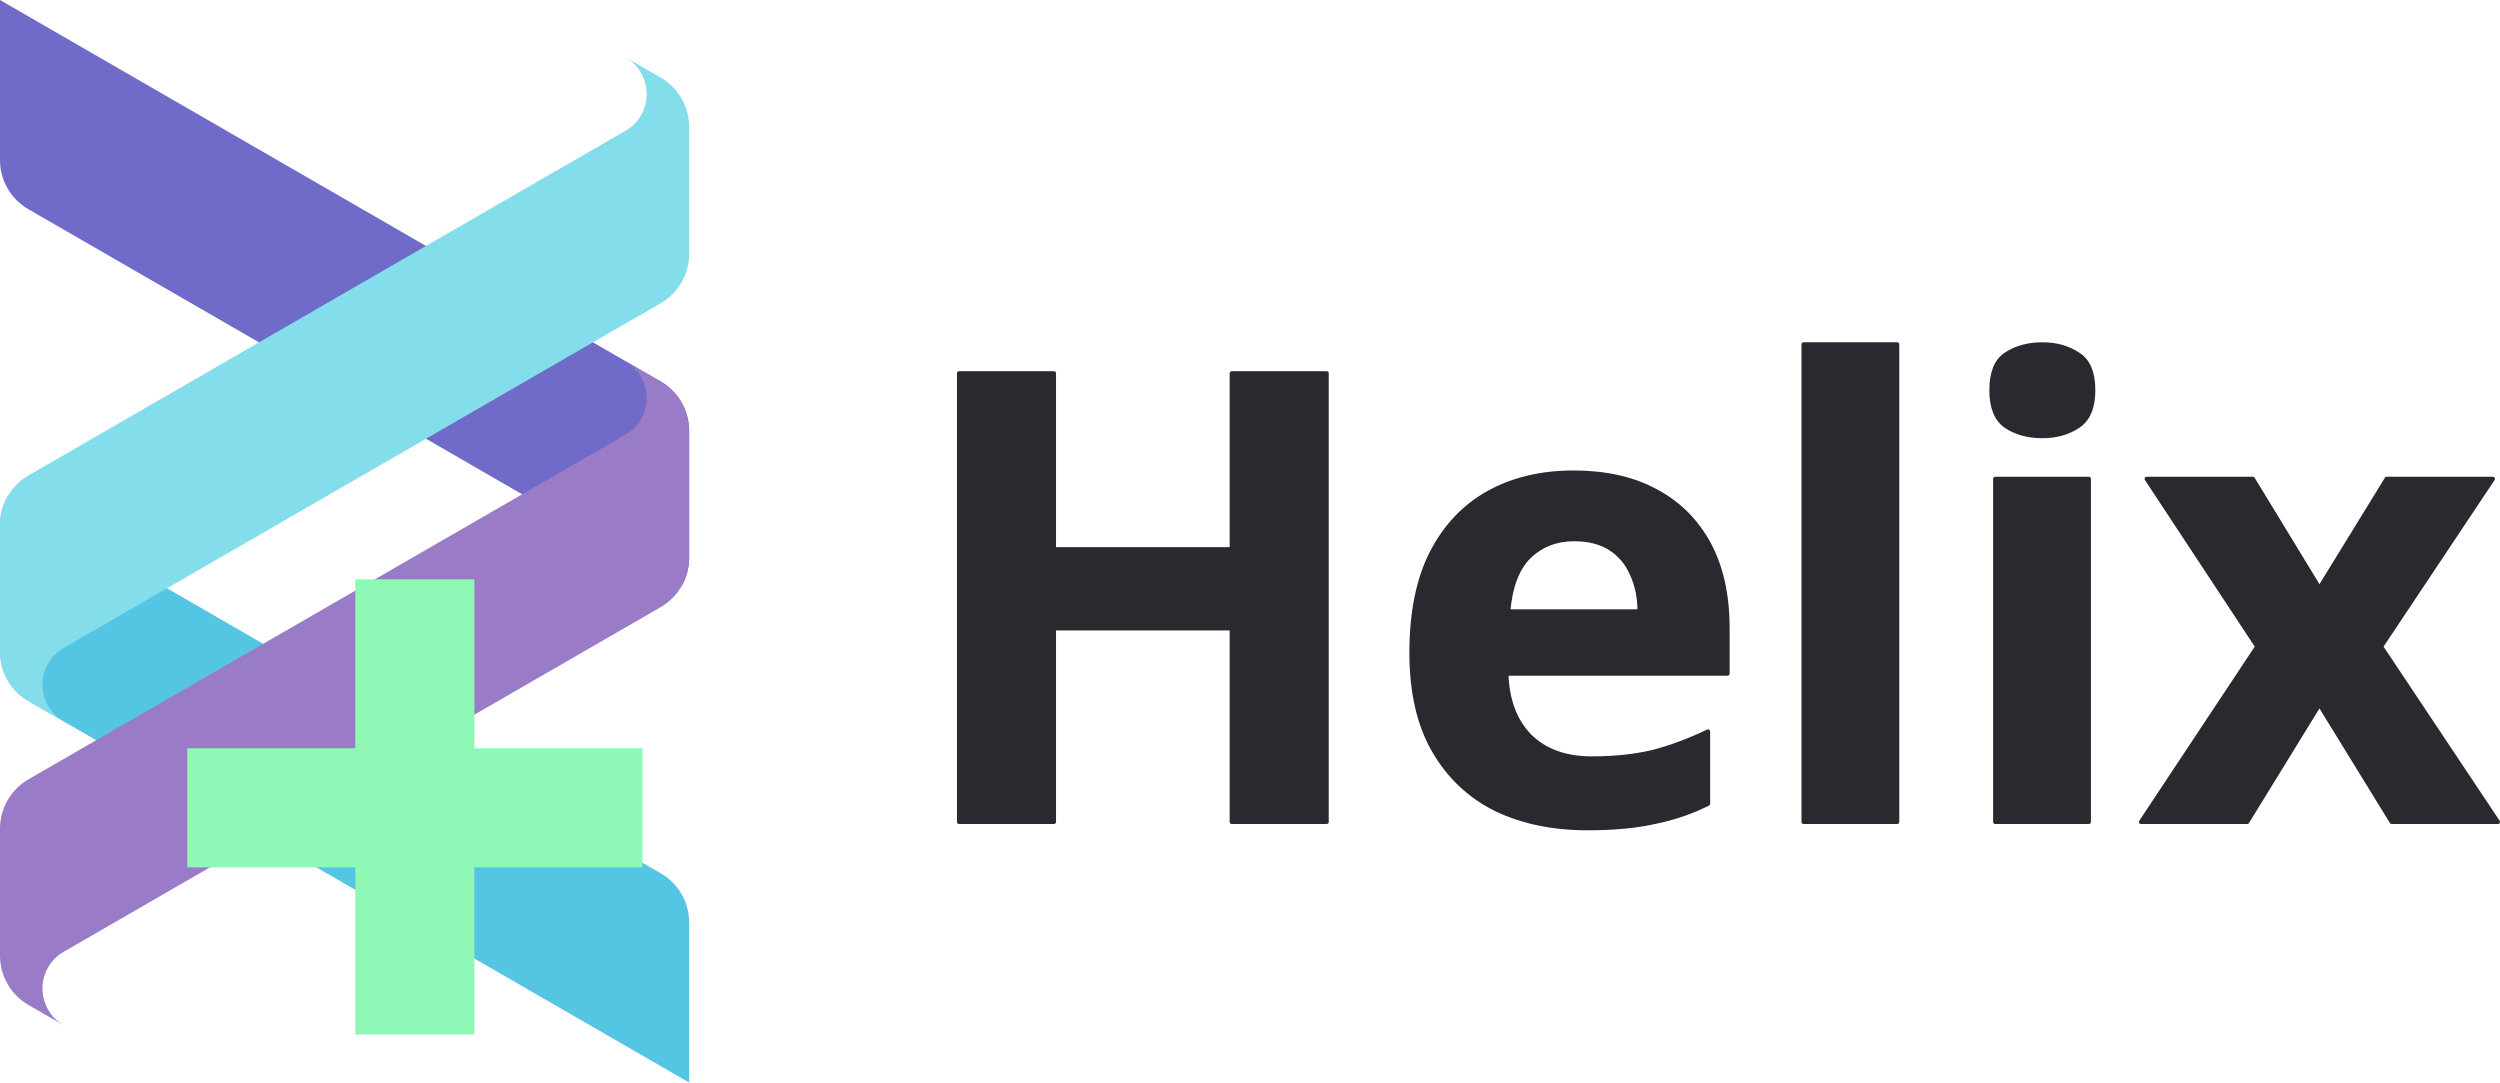
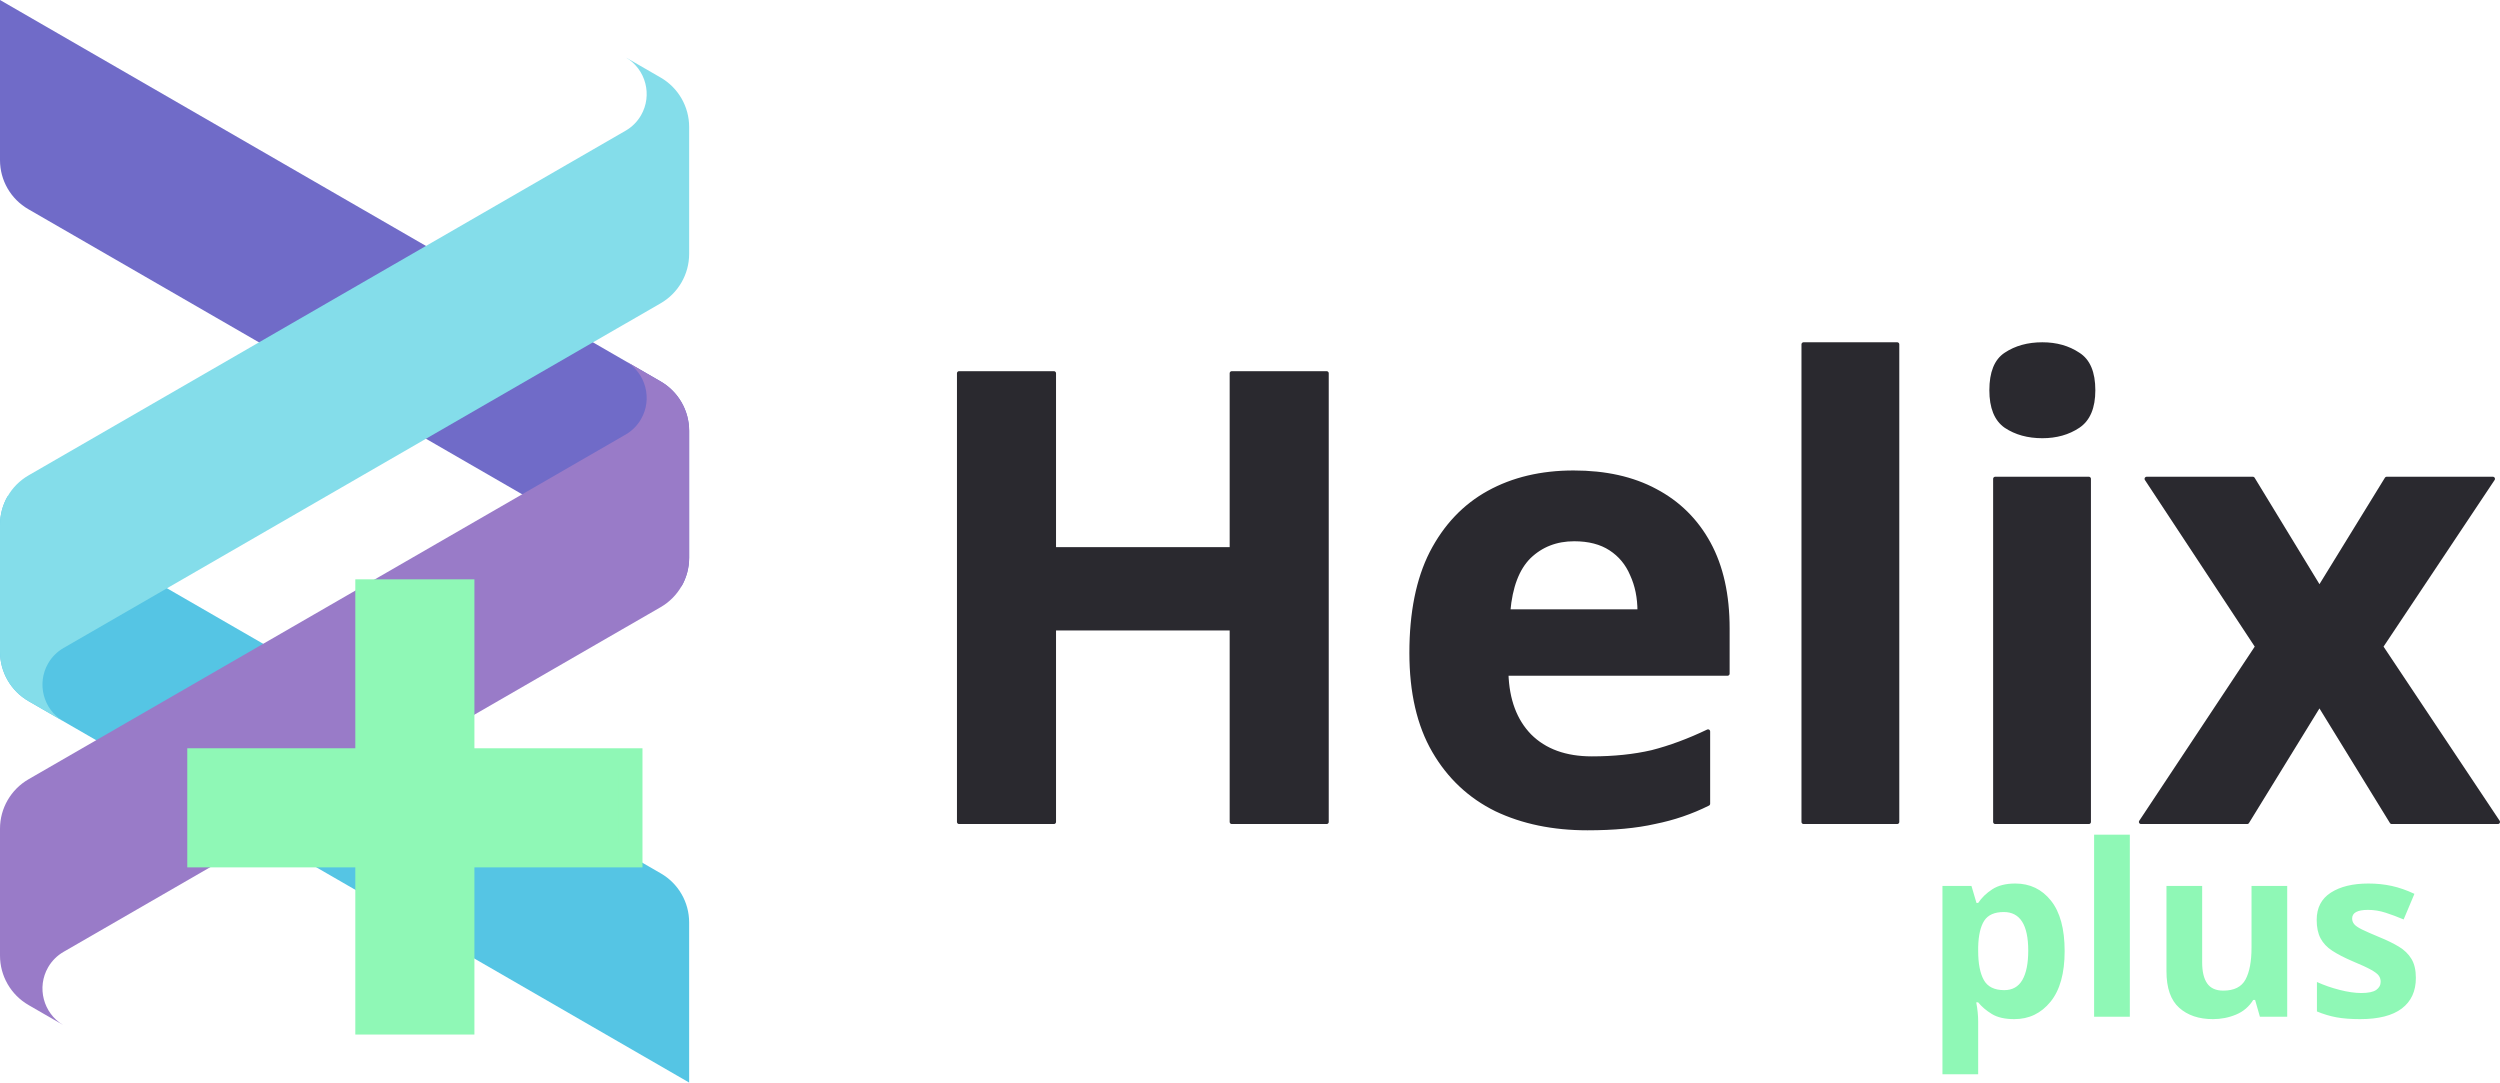
<svg xmlns="http://www.w3.org/2000/svg" version="1.1" xml:space="preserve" style="clip-rule:evenodd;fill-rule:evenodd;stroke-linejoin:round;stroke-miterlimit:2" viewBox="663.38 37.57 2087.006 903.72" id="svg22" width="2087.006" height="903.72">
  <defs id="defs26">
    <rect x="713.026" y="-304.325" width="3615.234" height="1864.754" id="rect14663" />
    <rect x="972.073" y="151.159" width="2140.965" height="684.863" id="rect447" />
    <rect x="897.04" y="217.454" width="837.723" height="631.599" id="rect435" />
    <rect x="825.678" y="157.615" width="1496.245" height="861.455" id="rect429" />
    <rect x="798.382" y="-42.157" width="2236.084" height="945.907" id="rect315" />
    <rect x="661.302" y="48.088" width="769.156" height="828.468" id="rect309" />
  </defs>
  <g transform="translate(-31352.726,-1817.255)" id="g20">
    <g transform="translate(31062.7,-20.8972)" id="g18">
      <g transform="translate(-130.173,0.00185558)" id="g4">
        <path d="m 1083.58,1875.72 551.48,318.4 c 14.74,8.51 23.82,24.25 23.82,41.27 0,29.59 0,76.35 0,105.94 0,8.51 -2.27,16.7 -6.38,23.83 0,0 -437.8,-252.76 -545.3,-314.83 -14.62,-8.44 -23.62,-24.04 -23.62,-40.92 0,-45.91 0,-133.69 0,-133.69 z" style="fill:#706bc8" id="path2" />
      </g>
      <g transform="translate(-130.173,0.00185558)" id="g8">
        <path d="m 1635.26,2604.84 c 14.62,8.44 23.62,24.03 23.62,40.91 0,45.92 0,133.69 0,133.69 l -551.47,-318.39 c -14.75,-8.52 -23.83,-24.25 -23.83,-41.27 0,-29.59 0,-76.36 0,-105.94 0,-8.52 2.27,-16.71 6.38,-23.83 0,0 437.8,252.76 545.3,314.83 z" style="fill:#55c5e4" id="path6" />
      </g>
      <g transform="translate(216.062,984.098)" id="g12">
        <path d="m 790.407,1432.56 c -5.193,2.99 -9.69,7.34 -12.898,12.9 -9.647,16.7 -4.036,38.3 12.495,48.13 h -0.006 l -28.825,-16.64 c -14.746,-8.51 -23.829,-24.24 -23.829,-41.27 0,-29.59 0,-76.35 0,-105.94 0,-17.03 9.083,-32.76 23.829,-41.27 l 498.417,-287.73 0.24,-0.14 c 5.09,-2.983 9.5,-7.286 12.65,-12.756 9.65,-16.708 4.04,-38.3 -12.49,-48.137 h 0.01 l 28.82,16.642 c 14.75,8.513 23.83,24.246 23.83,41.273 0,29.588 0,76.348 0,105.938 0,17.03 -9.08,32.76 -23.83,41.27 l -29.63,17.11 0.4,-0.26 z" style="fill:#84ddea" id="path10" />
      </g>
      <g transform="translate(216.062,984.098)" id="g16">
        <path d="m 790.407,1686.24 c -5.193,2.99 -9.69,7.34 -12.898,12.89 -9.647,16.71 -4.036,38.3 12.495,48.14 h -0.006 l -28.825,-16.64 c -14.746,-8.51 -23.829,-24.25 -23.829,-41.27 0,-29.59 0,-76.35 0,-105.94 0,-17.03 9.083,-32.76 23.829,-41.27 l 498.417,-287.73 0.24,-0.14 c 5.09,-2.99 9.5,-7.29 12.65,-12.76 9.65,-16.71 4.04,-38.3 -12.49,-48.14 h 0.01 l 28.82,16.65 c 14.75,8.51 23.83,24.24 23.83,41.27 0,29.59 0,76.35 0,105.94 0,17.02 -9.08,32.76 -23.83,41.27 l -29.63,17.1 0.4,-0.25 z" style="fill:#997bc8" id="path14" />
      </g>
    </g>
  </g>
  <text xml:space="preserve" transform="translate(663.354,37.56542)" id="text307" style="font-size:4px;font-family:sans-serif;-inkscape-font-specification:'sans-serif, Normal';white-space:pre;shape-inside:url(#rect309);display:inline;fill:#006400;stroke:#006400;stroke-width:2.667" />
  <g aria-label="Helix" transform="matrix(1.31139,0,0,1.31139,142.0244,48.21073)" id="text445" style="font-size:4px;-inkscape-font-specification:'sans-serif, Normal';white-space:pre;shape-inside:url(#rect447);display:inline;fill:#2a292f;stroke:#2a292f;stroke-width:2.667">
    <path d="m 1242.072,515.108 h -60.4 v -123.2 h -113.2 v 123.2 h -60.4 v -285.6 h 60.4 v 112 h 113.2 v -112 h 60.4 z" style="font-size:400px;-inkscape-font-specification:'sans-serif, @wght=700';font-variation-settings:'wght' 700" id="path14794" />
    <path d="m 1399.272,292.708 q 30.4,0 52,11.6 22,11.6 34,33.6 12,22 12,54 v 28.8 h -140.8 q 0.8,25.2 14.8,39.6 14.4,14.4 39.6,14.4 21.2,0 38.4,-4 17.2,-4.4 35.6,-13.2 v 46 q -16,8 -34,11.6 -17.6,4 -42.8,4 -32.8,0 -58,-12 -25.2,-12.4 -39.6,-37.2 -14.4,-24.8 -14.4,-62.4 0,-38.4 12.8,-63.6 13.2,-25.6 36.4,-38.4 23.2,-12.8 54,-12.8 z m 0.4,42.4 q -17.2,0 -28.8,11.2 -11.2,11.2 -13.2,34.8 h 83.6 q 0,-13.2 -4.8,-23.6 -4.4,-10.4 -13.6,-16.4 -9.2,-6 -23.2,-6 z" style="font-size:400px;-inkscape-font-specification:'sans-serif, @wght=700';font-variation-settings:'wght' 700" id="path14796" />
    <path d="m 1605.272,515.108 h -59.6 v -304 h 59.6 z" style="font-size:400px;-inkscape-font-specification:'sans-serif, @wght=700';font-variation-settings:'wght' 700" id="path14798" />
    <path d="m 1727.272,296.708 v 218.4 h -59.6 v -218.4 z m -29.6,-85.6 q 13.2,0 22.8,6.4 9.6,6 9.6,22.8 0,16.4 -9.6,22.8 -9.6,6.4 -22.8,6.4 -13.6,0 -23.2,-6.4 -9.2,-6.4 -9.2,-22.8 0,-16.8 9.2,-22.8 9.6,-6.4 23.2,-6.4 z" style="font-size:400px;-inkscape-font-specification:'sans-serif, @wght=700';font-variation-settings:'wght' 700" id="path14800" />
    <path d="m 1834.472,403.508 -70.4,-106.8 h 67.6 l 42.4,69.6 42.8,-69.6 h 67.6 l -71.2,106.8 74.4,111.6 h -67.6 l -46,-74.8 -46,74.8 h -67.6 z" style="font-size:400px;-inkscape-font-specification:'sans-serif, @wght=700';font-variation-settings:'wght' 700" id="path14802" />
  </g>
  <text xml:space="preserve" transform="translate(663.38,37.57004)" id="text14661" style="font-style:normal;font-variant:normal;font-weight:normal;font-stretch:normal;font-size:997.723px;font-family:sans-serif;-inkscape-font-specification:'sans-serif, @wght=700';font-variant-ligatures:normal;font-variant-caps:normal;font-variant-numeric:normal;font-variant-east-asian:normal;font-variation-settings:'wght' 700;white-space:pre;shape-inside:url(#rect14663);display:inline;fill:#2a292f;fill-opacity:1;stroke:#2a292f;stroke-width:6.652;stroke-dasharray:none;stroke-opacity:1" />
  <text xml:space="preserve" style="font-style:normal;font-variant:normal;font-weight:bold;font-stretch:normal;font-size:742.268px;font-family:sans-serif;-inkscape-font-specification:'sans-serif Bold';clip-rule:evenodd;fill:#8ff8b6;fill-opacity:1;fill-rule:evenodd;stroke:#8ff8b6;stroke-width:20;stroke-linecap:square;stroke-linejoin:miter;stroke-miterlimit:2;stroke-dasharray:none;stroke-opacity:1;paint-order:normal" x="797.795" y="973.593" id="text186">
    <tspan id="tspan184" x="797.795" y="973.593" style="font-style:normal;font-variant:normal;font-weight:bold;font-stretch:normal;font-size:742.268px;font-family:sans-serif;-inkscape-font-specification:'sans-serif Bold';fill:#8ff8b6;fill-opacity:1;stroke:#8ff8b6;stroke-width:20;stroke-linecap:square;stroke-linejoin:miter;stroke-dasharray:none;stroke-opacity:1;paint-order:normal">+</tspan>
  </text>
+   <text xml:space="preserve" style="font-weight:bold;font-size:200px;font-family:sans-serif;-inkscape-font-specification:'sans-serif Bold';fill:#8ff8b6;fill-opacity:1;stroke:#fe92c5;stroke-width:20;stroke-linecap:square" x="2269.354" y="886.343" id="text416">
+     <tspan id="tspan414" x="2269.354" y="886.343" style="font-style:normal;font-variant:normal;font-weight:bold;font-stretch:normal;font-size:200px;font-family:'FiraCode Nerd Font';-inkscape-font-specification:'FiraCode Nerd Font Bold';fill:#8ff8b6;fill-opacity:1;stroke:none">plus</tspan>
+   </text>
</svg>
